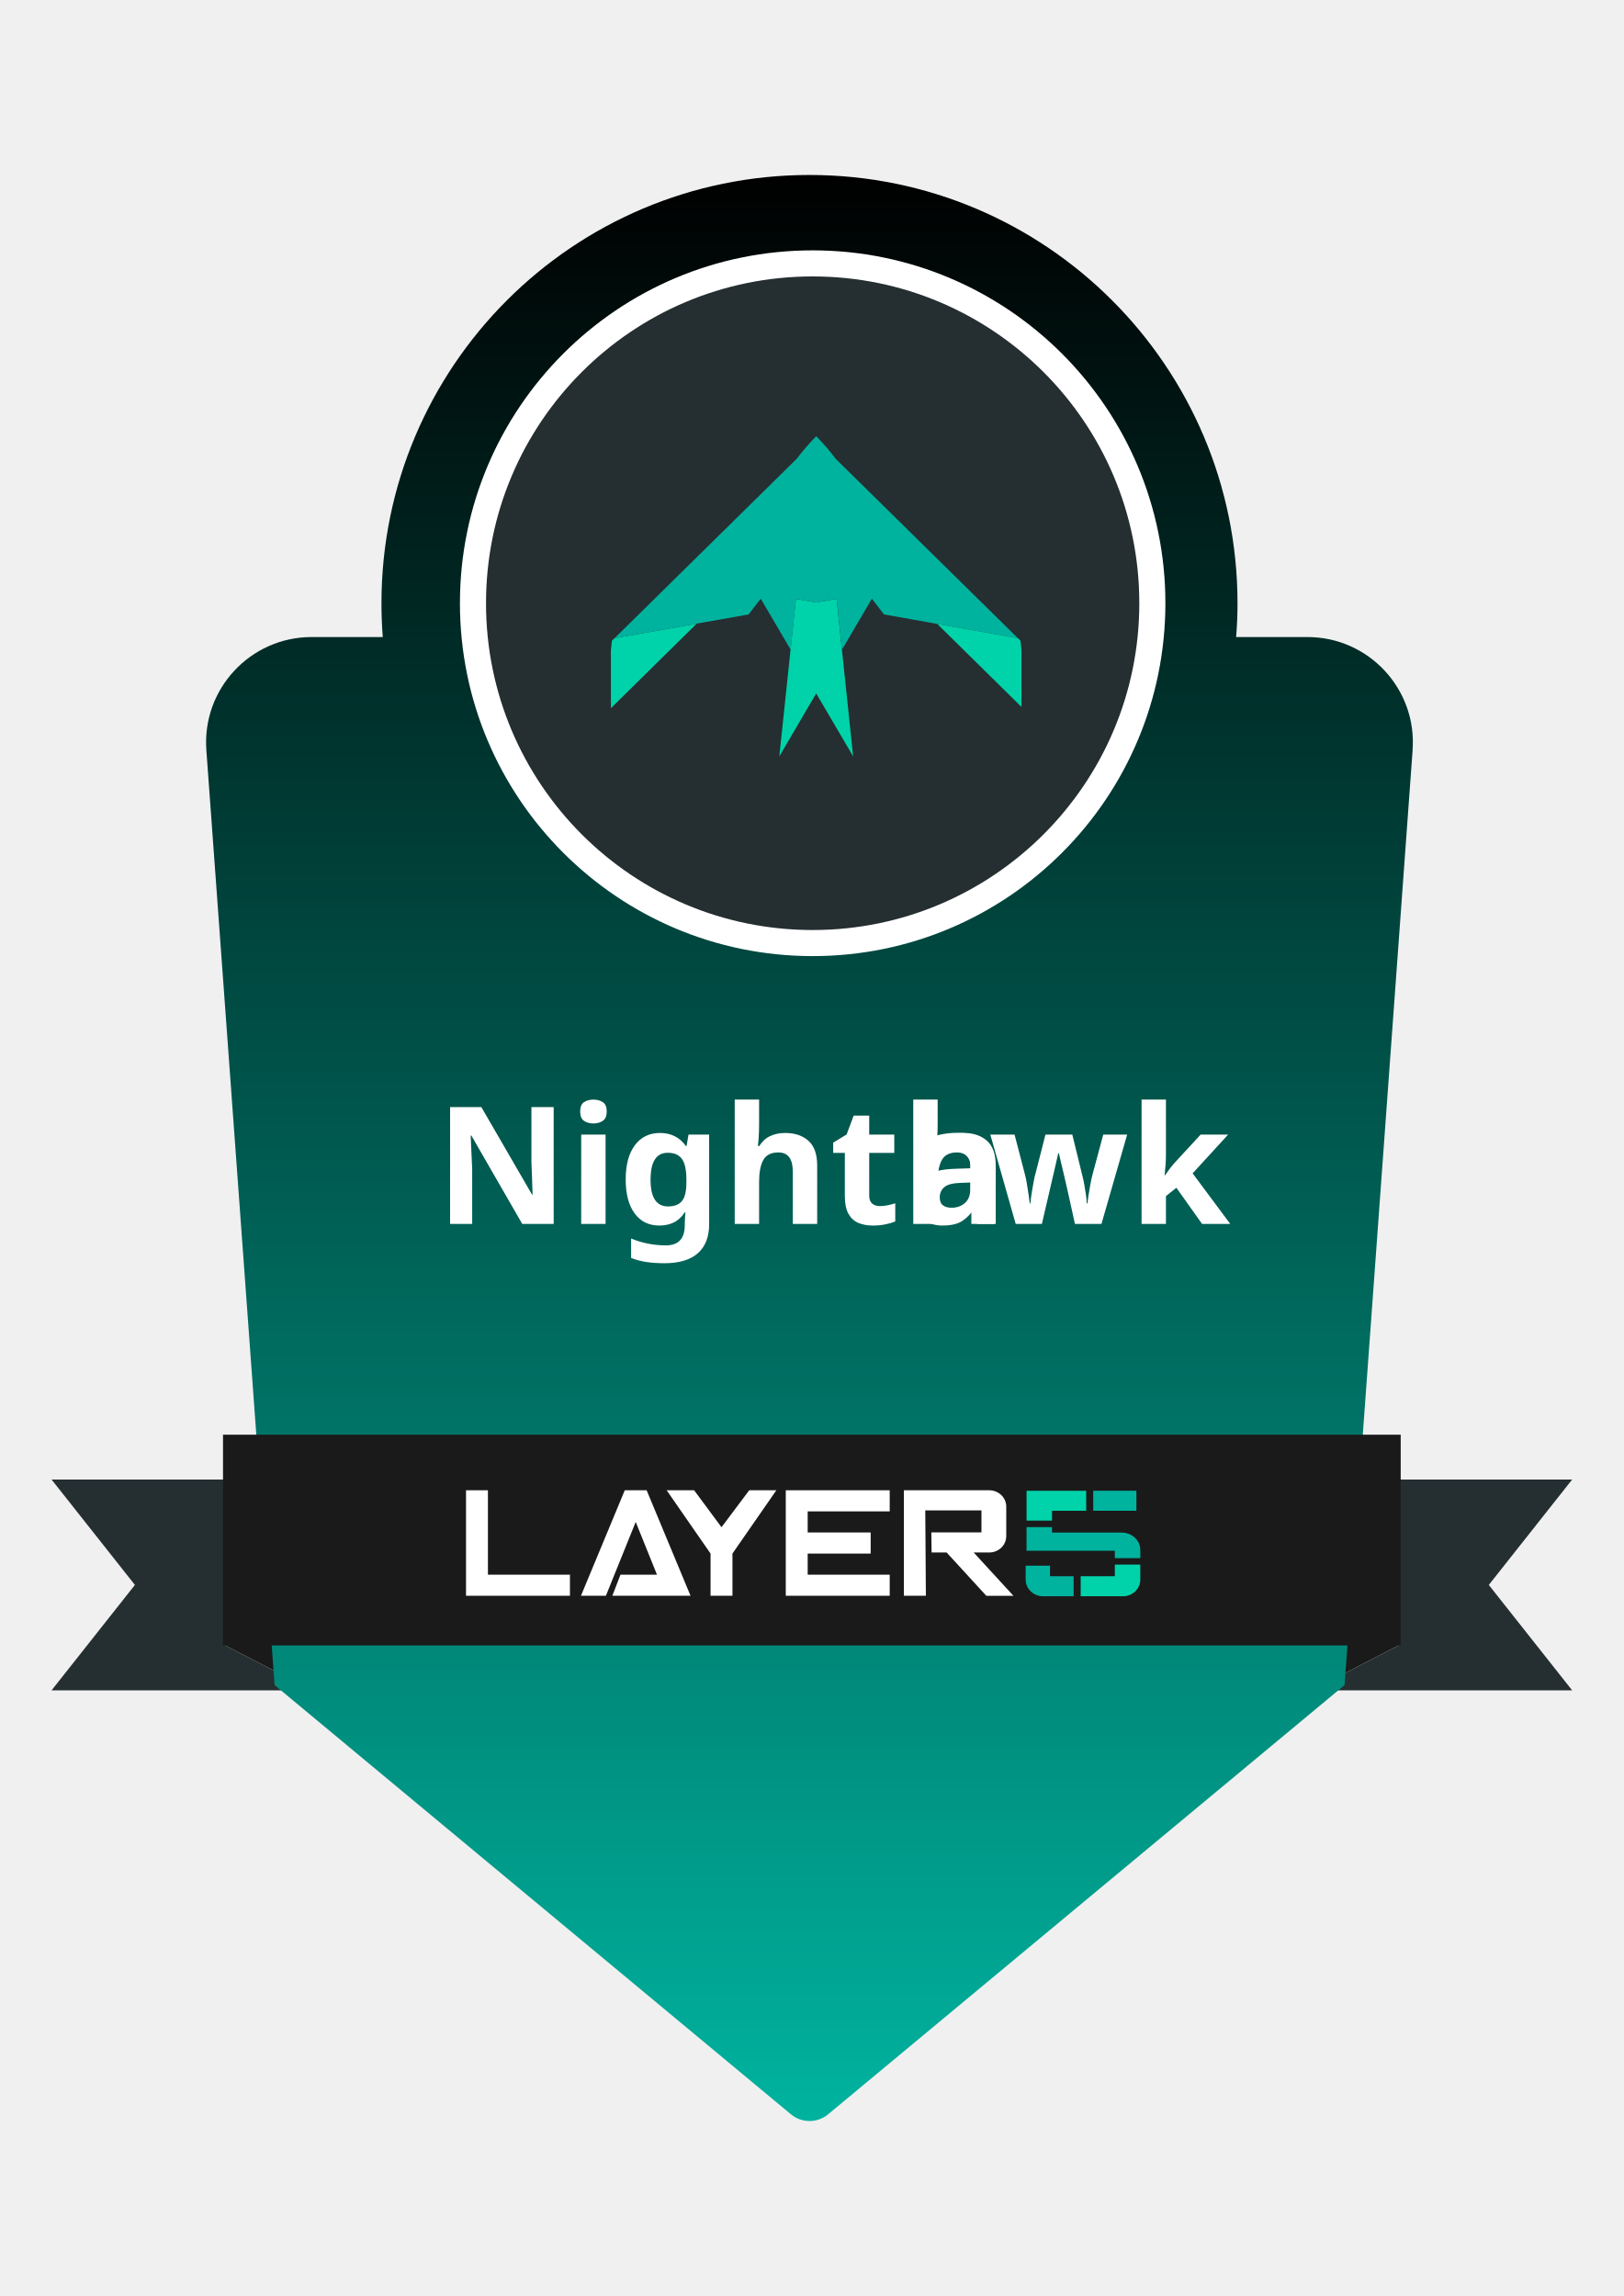
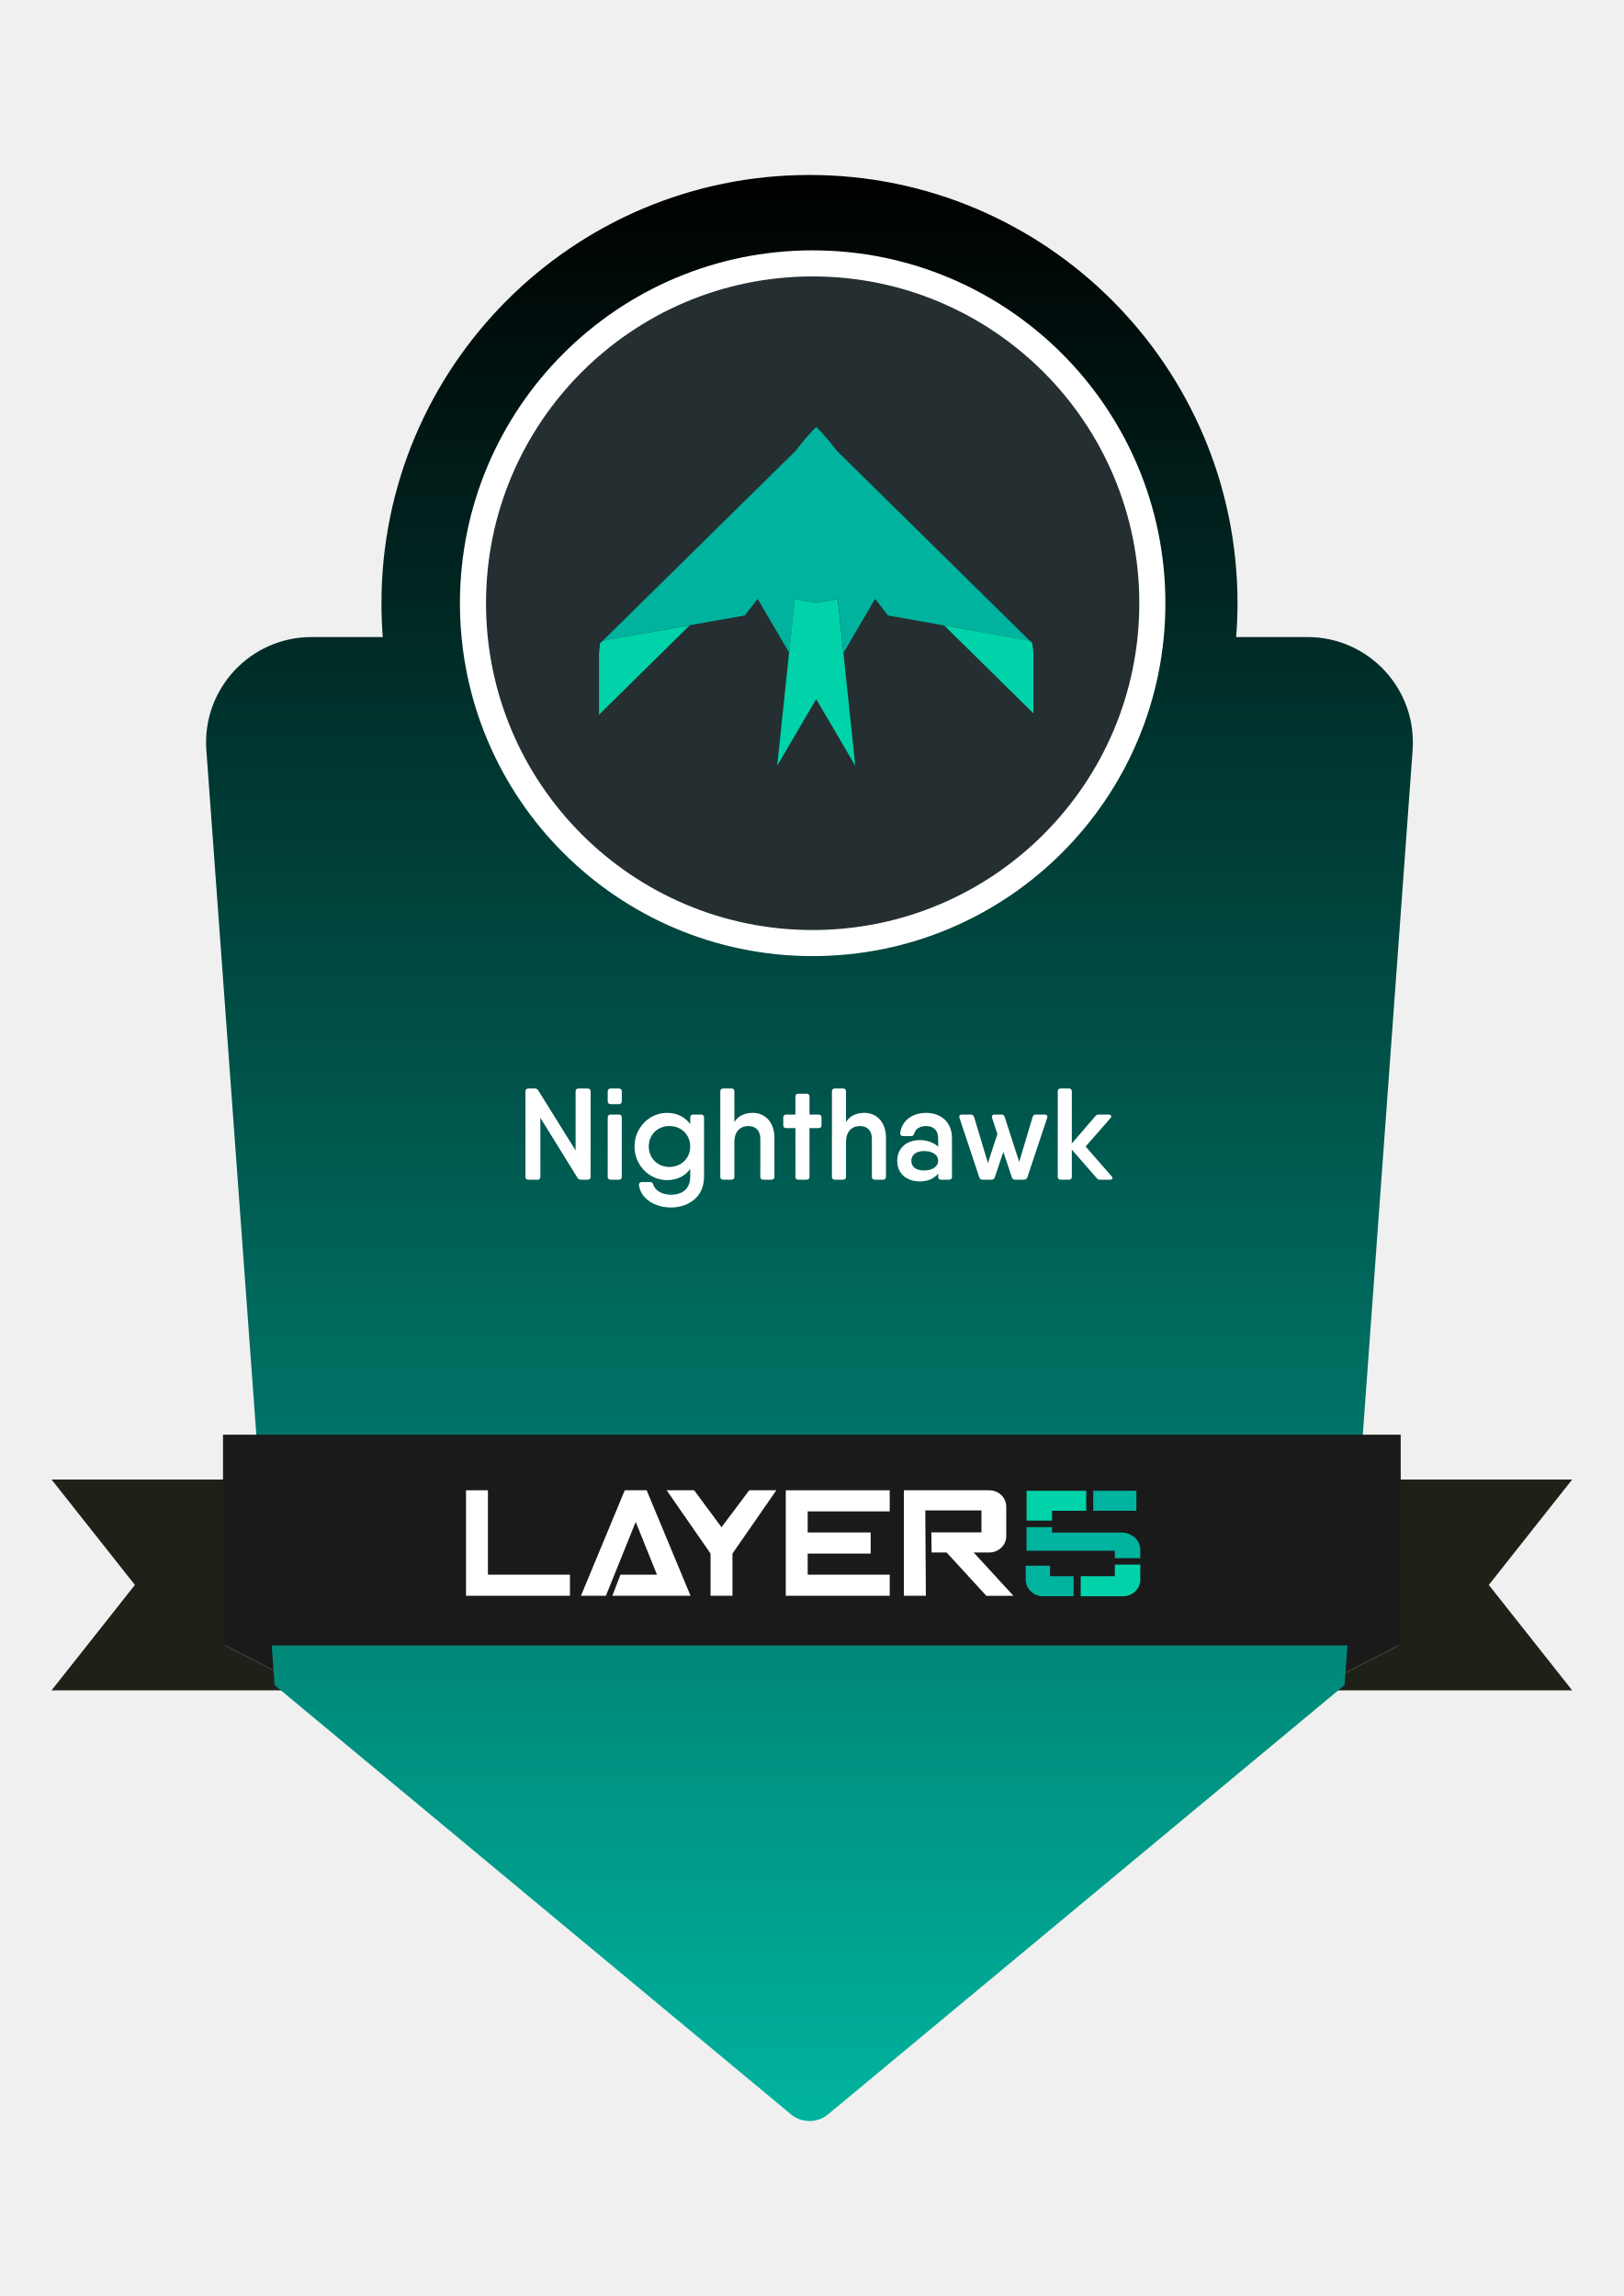
<svg xmlns="http://www.w3.org/2000/svg" id="Layer_1" data-name="Layer 1" viewBox="0 0 595.28 841.89">
  <defs>
    <style>
      .cls-1 {
        fill: #00b39f;
      }

-       .cls-2, .cls-3 {
+       .cls-2 {
        fill: #fff;
      }

-       .cls-4, .cls-5 {
+       .cls-3 {
        fill: #252e31;
-       }
- 
-       .cls-6 {
-         clip-path: url(#clippath-1);
-       }
- 
-       .cls-7 {
-         letter-spacing: 0em;
-       }
- 
-       .cls-8 {
-         fill: #00d3a9;
-       }
- 
-       .cls-9 {
-         clip-path: url(#clippath);
-       }
- 
-       .cls-10 {
-         fill: #a20e30;
-       }
- 
-       .cls-11 {
-         fill: none;
-       }
- 
-       .cls-5 {
        stroke: #fff;
        stroke-width: 9.56px;
      }

-       .cls-12 {
+       .cls-4 {
+         clip-path: url(#clippath-1);
+       }
+ 
+       .cls-5 {
+         fill: #00d3a9;
+       }
+ 
+       .cls-6 {
+         clip-path: url(#clippath);
+       }
+ 
+       .cls-7 {
+         fill: #a20e30;
+       }
+ 
+       .cls-8 {
+         fill: #1e2117;
+       }
+ 
+       .cls-9 {
+         fill: none;
+       }
+ 
+       .cls-10 {
        fill: #1a1a1a;
      }

-       .cls-13 {
+       .cls-11 {
        fill: url(#linear-gradient);
-       }
- 
-       .cls-3 {
-         font-family: QanelasSoft-SemiBold, 'Qanelas Soft';
-         font-size: 60px;
-         font-weight: 600;
-       }
- 
-       .cls-14 {
-         letter-spacing: -.01em;
      }
    </style>
    <clipPath id="clippath">
-       <rect class="cls-11" x="18.91" y="64.17" width="557.47" height="713.56" />
+       <rect class="cls-9" x="18.91" y="64.17" width="557.47" height="713.56" />
    </clipPath>
    <linearGradient id="linear-gradient" x1="296.78" y1="779.83" x2="296.78" y2="66.28" gradientTransform="translate(0 844) scale(1 -1)" gradientUnits="userSpaceOnUse">
      <stop offset="0" stop-color="#000" />
      <stop offset="1" stop-color="#00b39f" />
    </linearGradient>
    <clipPath id="clippath-1">
-       <rect class="cls-11" x="223.96" y="159.96" width="150.53" height="117.41" />
+       <rect class="cls-9" x="219.59" y="156.55" width="159.28" height="124.24" />
    </clipPath>
  </defs>
-   <g id="Nighthawk">
-     <g class="cls-9">
-       <g>
-         <path class="cls-12" d="m480.87,602.94v16.86l32.65-16.86h-32.65Z" />
-         <path class="cls-12" d="m114.41,619.8v-16.86h-32.65l32.65,16.86Z" />
-         <path class="cls-4" d="m576.37,542.52H18.91l30.55,38.64-30.55,38.64h95.5l-32.65-16.86h32.65v-19.01h366.46v19.01h32.65l-32.65,16.86h95.5l-30.55-38.64,30.55-38.64Z" />
-         <path class="cls-13" d="m517.88,275.16l-24.94,342.73-189.32,157.36c-3.92,3.3-9.75,3.3-13.67,0l-189.28-157.36-25.01-342.73c-1.69-22.44,16.09-41.57,38.58-41.57h26.09c-.32-4.09-.48-8.22-.48-12.4,0-86.74,70.27-157.03,156.92-157.03s156.92,70.29,156.92,157.03c0,4.17-.16,8.31-.51,12.4h26.15c22.49,0,40.26,19.13,38.54,41.57Z" />
-         <path class="cls-5" d="m297.92,345.8c68.77,0,124.55-55.79,124.55-124.61s-55.78-124.61-124.55-124.61-124.52,55.79-124.52,124.61,55.75,124.61,124.52,124.61Z" />
-         <g class="cls-6">
-           <g>
-             <path class="cls-8" d="m304.68,219.96l-5.45.96-4.97-.88-2.47-.44-1.96,18.6-4.12,39.16,13.52-23.09,13.55,23.09-4.12-39.16-1.96-18.6-2.02.36Z" />
-             <path class="cls-1" d="m374.13,234.95l-67.74-66.71c-2.17-2.9-4.55-5.65-7.1-8.23l-.06-.05-.03.05c-2.56,2.58-4.94,5.33-7.11,8.22l-66.78,65.78,30.11-5.34.15-.03,9.33-1.65,9.54-1.69,4.46-5.77,10.96,18.68,1.96-18.6,2.47.44,4.97.88,5.42-.96,2.05-.36,1.96,18.6,10.96-18.68,4.43,5.77,9.75,1.72,9.48,1.71.3.05,29.53,5.23.99.94Zm-65.72-15.9c0,.09.03.17.03.26,0-.11-.03-.17-.03-.26Z" />
-             <path class="cls-1" d="m311.97,220.02l.24.19-.12-.25-.12.06Z" />
-             <path class="cls-1" d="m278.7,239.17s-.03.08-.03.12l.06-.05.03-.03-.06-.04Z" />
-             <path class="cls-8" d="m374.13,234.95h0s-.96-.94-.96-.94l-29.56-5.23h0l30.89,30.44v-20.76l-.36-3.51Z" />
-             <path class="cls-8" d="m225.32,234.01h-.03s-.96.95-.96.95l-.36,3.51v21.21l31.43-30.99h.03s-30.11,5.32-30.11,5.32Z" />
-           </g>
+   <g class="cls-6">
+     <g>
+       <path class="cls-10" d="m480.87,602.94v16.86l32.65-16.86h-32.65Z" />
+       <path class="cls-10" d="m114.41,619.8v-16.86h-32.65l32.65,16.86Z" />
+       <path class="cls-8" d="m576.37,542.52H18.91l30.55,38.64-30.55,38.64h95.5l-32.65-16.86h32.65v-19.01h366.46v19.01h32.65l-32.65,16.86h95.5l-30.55-38.64,30.55-38.64Z" />
+       <path class="cls-11" d="m517.88,275.16l-24.94,342.73-189.32,157.36c-3.92,3.3-9.75,3.3-13.67,0l-189.28-157.36-25.01-342.73c-1.69-22.44,16.09-41.57,38.58-41.57h26.09c-.32-4.09-.48-8.22-.48-12.4,0-86.74,70.27-157.03,156.92-157.03s156.92,70.29,156.92,157.03c0,4.17-.16,8.31-.51,12.4h26.15c22.49,0,40.26,19.13,38.54,41.57Z" />
+       <path class="cls-3" d="m297.92,345.8c68.77,0,124.55-55.79,124.55-124.61s-55.78-124.61-124.55-124.61-124.52,55.79-124.52,124.61,55.75,124.61,124.52,124.61Z" />
+       <g class="cls-4">
+         <g>
+           <path class="cls-5" d="m305,220.04l-5.77,1.02-5.26-.93-2.61-.46-2.07,19.68-4.36,41.43,14.3-24.43,14.33,24.43-4.36-41.43-2.07-19.68-2.13.38Z" />
+           <path class="cls-1" d="m378.49,235.9l-71.67-70.59c-2.29-3.07-4.81-5.98-7.52-8.71l-.06-.05-.03.05c-2.71,2.73-5.22,5.64-7.52,8.7l-70.65,69.6,31.86-5.65.16-.03,9.88-1.75,10.1-1.78,4.71-6.11,11.59,19.76,2.07-19.68,2.61.46,5.26.93,5.73-1.02,2.17-.38,2.07,19.68,11.6-19.76,4.68,6.11,10.32,1.82,10.03,1.81.32.06,31.25,5.53,1.05.99Zm-69.54-16.83c0,.09.03.18.03.27,0-.11-.03-.18-.03-.27Z" />
+           <path class="cls-1" d="m312.71,220.1l.26.2-.13-.27-.13.07Z" />
+           <path class="cls-1" d="m277.51,240.37s-.03.08-.03.13l.06-.06.03-.03-.06-.04Z" />
+           <path class="cls-5" d="m378.49,235.9h0s-1.02-1-1.02-1l-31.28-5.53h0l32.68,32.21v-21.97l-.38-3.71Z" />
+           <path class="cls-5" d="m221.03,234.9h-.03s-1.02,1.01-1.02,1.01l-.38,3.71v22.45l33.26-32.79h.03s-31.86,5.62-31.86,5.62Z" />
        </g>
-         <path class="cls-10" d="m114.41,583.9v19.01h366.46v-19.01H114.41Z" />
-         <path class="cls-12" d="m513.52,603.34H81.76v-77.27h431.76v77.27Z" />
-         <path class="cls-2" d="m178.88,546.45h-8.03v38.68h38.1v-7.73h-30.07v-30.95Z" />
-         <path class="cls-2" d="m229.05,546.45l-16.06,38.68h9.14l10.93-27.07,7.8,19.34h-13.38l-2.99,7.73h28.67l-16.09-38.68h-8.03Z" />
-         <path class="cls-2" d="m264.51,559.99l-10.03-13.54h-10.07l16.09,23.21v15.47h8.03v-15.47l16.09-23.21h-9.94l-10.16,13.54Z" />
-         <path class="cls-2" d="m288.08,552.54v32.59h38.1v-7.73h-30.07v-7.74h23.09v-7.74h-23.09v-7.73h30.07v-7.74h-38.1v6.09Z" />
-         <path class="cls-2" d="m339.21,553.83h20.61v8.05h-18.38l.1,7.38h5.51l14.56,15.89h9.94l-14.59-15.89h5.7c.83,0,1.66-.15,2.39-.46.76-.3,1.47-.74,2.04-1.3.57-.56,1.05-1.22,1.34-1.95.32-.73.48-1.51.48-2.3v-10.79c0-1.59-.64-3.12-1.82-4.25-1.18-1.13-2.77-1.76-4.43-1.76h-31.28v38.68h8.06l-.22-31.3Z" />
-         <path class="cls-1" d="m416.62,546.62h-15.83v7.34h15.83v-7.34Z" />
-         <path class="cls-1" d="m418.05,571.34v-3.04c0-3.5-3.06-6.34-6.85-6.34h-25.52v-2h-9.33v8.66h32.37v2.71h9.33Z" />
-         <path class="cls-8" d="m385.69,557.57v-3.6h12.52v-7.34h-21.85v10.94h9.33Z" />
-         <path class="cls-8" d="m408.72,573.7v4.27h-12.52v7.34h15.42c1.66.03,3.28-.59,4.49-1.71,1.21-1.12,1.91-2.65,1.94-4.27v-5.63h-9.33Z" />
-         <path class="cls-1" d="m384.95,574.1v3.87h8.66v7.34h-11.15c-1.66.03-3.28-.59-4.49-1.71-1.21-1.12-1.91-2.66-1.94-4.27v-5.23h8.92Z" />
-         <text class="cls-3" transform="translate(159.61 448.79)">
-           <tspan x="0" y="0">Nighth</tspan>
-           <tspan class="cls-14" x="173.22" y="0">a</tspan>
-           <tspan class="cls-7" x="202.86" y="0">wk</tspan>
-         </text>
      </g>
+       <path class="cls-7" d="m114.41,583.9v19.01h366.46v-19.01H114.41Z" />
+       <path class="cls-10" d="m513.52,603.34H81.76v-77.27h431.76v77.27Z" />
+       <path class="cls-2" d="m178.88,546.45h-8.03v38.68h38.1v-7.73h-30.07v-30.95Z" />
+       <path class="cls-2" d="m229.05,546.45l-16.06,38.68h9.14l10.93-27.07,7.8,19.34h-13.38l-2.99,7.73h28.67l-16.09-38.68h-8.03Z" />
+       <path class="cls-2" d="m264.51,559.99l-10.03-13.54h-10.07l16.09,23.21v15.47h8.03v-15.47l16.09-23.21h-9.94l-10.16,13.54Z" />
+       <path class="cls-2" d="m288.08,552.54v32.59h38.1v-7.73h-30.07v-7.74h23.09v-7.74h-23.09v-7.73h30.07v-7.74h-38.1v6.09Z" />
+       <path class="cls-2" d="m339.21,553.83h20.61v8.05h-18.38l.1,7.38h5.51l14.56,15.89h9.94l-14.59-15.89h5.7c.83,0,1.66-.15,2.39-.46.76-.3,1.47-.74,2.04-1.3.57-.56,1.05-1.22,1.34-1.95.32-.73.48-1.51.48-2.3v-10.79c0-1.59-.64-3.12-1.82-4.25-1.18-1.13-2.77-1.76-4.43-1.76h-31.28v38.68h8.06l-.22-31.3Z" />
+       <path class="cls-1" d="m416.62,546.62h-15.83v7.34h15.83v-7.34Z" />
+       <path class="cls-1" d="m418.05,571.34v-3.04c0-3.5-3.06-6.34-6.85-6.34h-25.52v-2h-9.33v8.66h32.37v2.71h9.33Z" />
+       <path class="cls-5" d="m385.69,557.57v-3.6h12.52v-7.34h-21.85v10.94h9.33Z" />
+       <path class="cls-5" d="m408.72,573.7v4.27h-12.52v7.34h15.42c1.66.03,3.28-.59,4.49-1.71,1.21-1.12,1.91-2.65,1.94-4.27v-5.63h-9.33Z" />
+       <path class="cls-1" d="m384.95,574.1v3.87h8.66v7.34h-11.15c-1.66.03-3.28-.59-4.49-1.71-1.21-1.12-1.91-2.66-1.94-4.27v-5.23h8.92Z" />
+       <path class="cls-2" d="m211.02,400.23c0-.72.38-1.1,1.05-1.1h3.34c.73,0,1.12.38,1.12,1.1v31.3c0,.67-.38,1.05-1.12,1.05h-2.33c-.57,0-1.05-.19-1.34-.67l-13.63-22.03v21.65c0,.67-.38,1.05-1.08,1.05h-3.34c-.67,0-1.05-.38-1.05-1.05v-31.3c0-.72.38-1.1,1.05-1.1h2.39c.57,0,.99.24,1.27.72l13.67,21.98v-21.6Zm12.9,4.63c-.73,0-1.12-.38-1.12-1.05v-3.58c0-.72.38-1.1,1.12-1.1h2.99c.67,0,1.05.38,1.05,1.1v3.58c0,.67-.38,1.05-1.05,1.05h-2.99Zm0,27.71c-.73,0-1.12-.38-1.12-1.05v-21.74c0-.72.38-1.1,1.12-1.1h2.99c.67,0,1.05.38,1.05,1.1v21.74c0,.67-.38,1.05-1.05,1.05h-2.99Zm33.07-23.89c.73,0,1.12.38,1.12,1.1v21.74c0,7.65-6.02,11.23-12.14,11.23-5.7,0-11.05-3.06-11.72-8.22-.03-.72.38-1.1,1.05-1.1h3.06c.64,0,.96.33,1.15.96.57,1.86,2.83,3.68,6.47,3.68,4.49,0,7.07-2.44,7.07-6.55v-2.91c-1.82,2.53-4.68,4.11-8.51,4.11-6.5,0-11.91-5.45-11.91-12.33s5.42-12.33,11.91-12.33c3.82,0,6.69,1.62,8.51,4.16v-2.44c0-.72.38-1.1,1.05-1.1h2.9Zm-11.56,19.21c4.36,0,7.61-3.2,7.61-7.5s-3.25-7.5-7.61-7.5-7.58,3.2-7.58,7.5,3.25,7.5,7.58,7.5Zm30.58-19.83c4.46,0,7.9,3.39,7.9,9.13v14.33c0,.67-.38,1.05-1.05,1.05h-3.03c-.7,0-1.08-.38-1.08-1.05v-14c0-3.11-1.88-4.63-4.36-4.63-2.71,0-5.16,1.62-5.16,5.97v12.66c0,.67-.38,1.05-1.05,1.05h-2.99c-.73,0-1.12-.38-1.12-1.05v-31.3c0-.72.38-1.1,1.12-1.1h2.99c.67,0,1.05.38,1.05,1.1v11.18c1.53-2.34,3.89-3.34,6.78-3.34Zm24.05.62c.73,0,1.12.38,1.12,1.1v2.82c0,.67-.38,1.05-1.12,1.05h-3.28v17.87c0,.67-.38,1.05-1.12,1.05h-2.99c-.67,0-1.05-.38-1.05-1.05v-17.87h-3.34c-.73,0-1.12-.38-1.12-1.05v-2.82c0-.72.38-1.1,1.12-1.1h3.34v-6.55c0-.72.38-1.1,1.05-1.1h2.99c.73,0,1.12.38,1.12,1.1v6.55h3.28Zm16.88-.62c4.43,0,7.87,3.39,7.87,9.13v14.33c0,.67-.38,1.05-1.05,1.05h-2.99c-.73,0-1.12-.38-1.12-1.05v-14c0-3.11-1.85-4.63-4.33-4.63-2.74,0-5.16,1.62-5.16,5.97v12.66c0,.67-.38,1.05-1.05,1.05h-3.03c-.7,0-1.08-.38-1.08-1.05v-31.3c0-.72.38-1.1,1.08-1.1h3.03c.67,0,1.05.38,1.05,1.1v11.18c1.53-2.34,3.85-3.34,6.79-3.34Zm22.55,0c5.32,0,9.52,3.25,9.52,9.22v14.24c0,.67-.38,1.05-1.11,1.05h-2.9c-.67,0-1.05-.38-1.05-1.05v-1.19c-1.5,1.86-3.79,2.87-6.79,2.87-4.3,0-8.22-2.48-8.22-7.55s3.92-7.6,8.22-7.6c2.99,0,5.29,1,6.79,2.44v-2.96c0-3.3-1.91-4.63-4.46-4.63-2.13,0-3.85.96-4.3,2.72-.22.62-.48.96-1.15.96h-2.96c-.67,0-1.08-.38-1.05-1.1.57-4.63,4.56-7.41,9.46-7.41Zm-.7,21.12c3.09,0,5.16-1.48,5.16-3.54,0-2.2-2.07-3.58-5.16-3.58s-4.68,1.53-4.68,3.58,1.47,3.54,4.68,3.54Zm44.25-20.5h-.03c.76,0,1.15.48.89,1.24l-7.26,21.79c-.19.57-.67.86-1.24.86h-3.19c-.64,0-1.05-.29-1.24-.86l-3.12-9.37-3.15,9.37c-.19.57-.67.86-1.24.86h-3.19c-.64,0-1.05-.29-1.24-.86l-7.26-21.79c-.26-.76.1-1.24.86-1.24h3.28c.57,0,1.02.29,1.21.91l5.07,16.87,3.47-10.66-1.94-5.88c-.26-.76.13-1.24.89-1.24h2.55c.61,0,.99.29,1.18.91l5.32,16.44,4.91-16.44c.19-.62.57-.91,1.21-.91h3.28Zm24.46,22.6c.64.67.35,1.29-.57,1.29h-3.63c-.57,0-.96-.19-1.27-.62l-9.08-10.42v9.99c0,.67-.38,1.05-1.05,1.05h-3.03c-.7,0-1.08-.38-1.08-1.05v-31.3c0-.72.38-1.1,1.08-1.1h3.03c.67,0,1.05.38,1.05,1.1v19.07l8.6-9.99c.32-.43.7-.62,1.27-.62h3.63c.92,0,1.21.62.64,1.34l-9.08,10.37,9.49,10.89Z" />
    </g>
  </g>
</svg>
